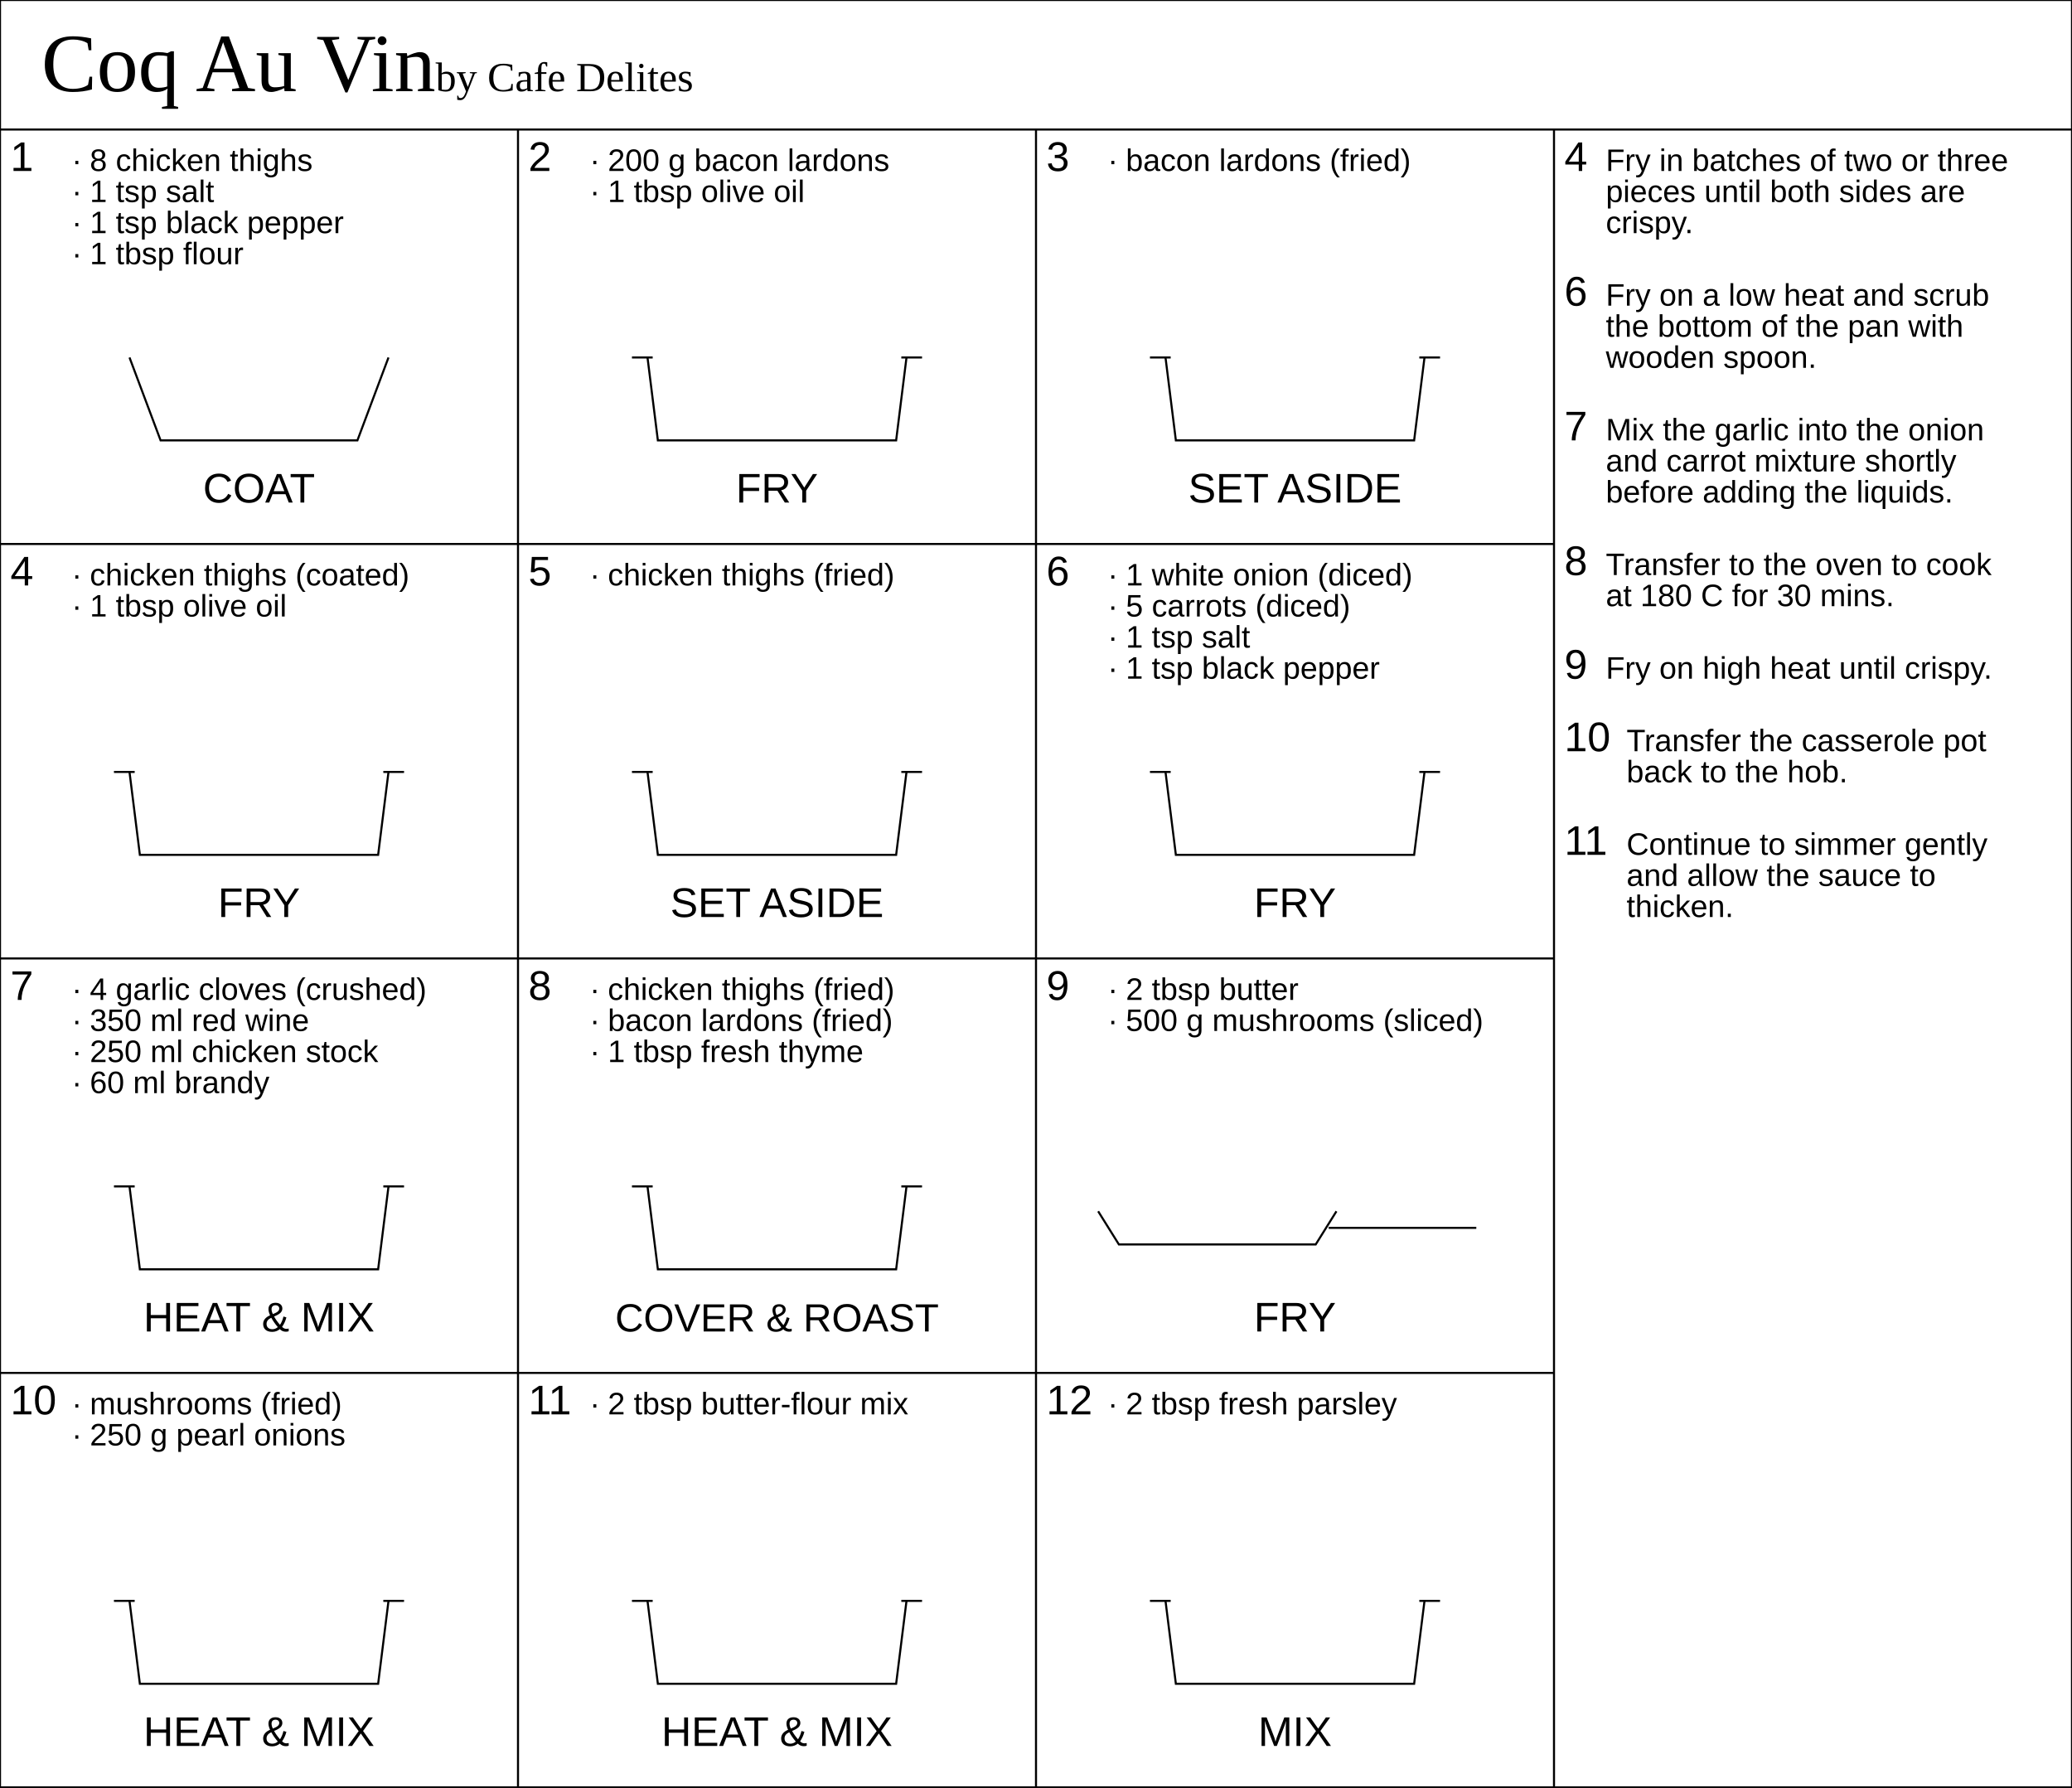
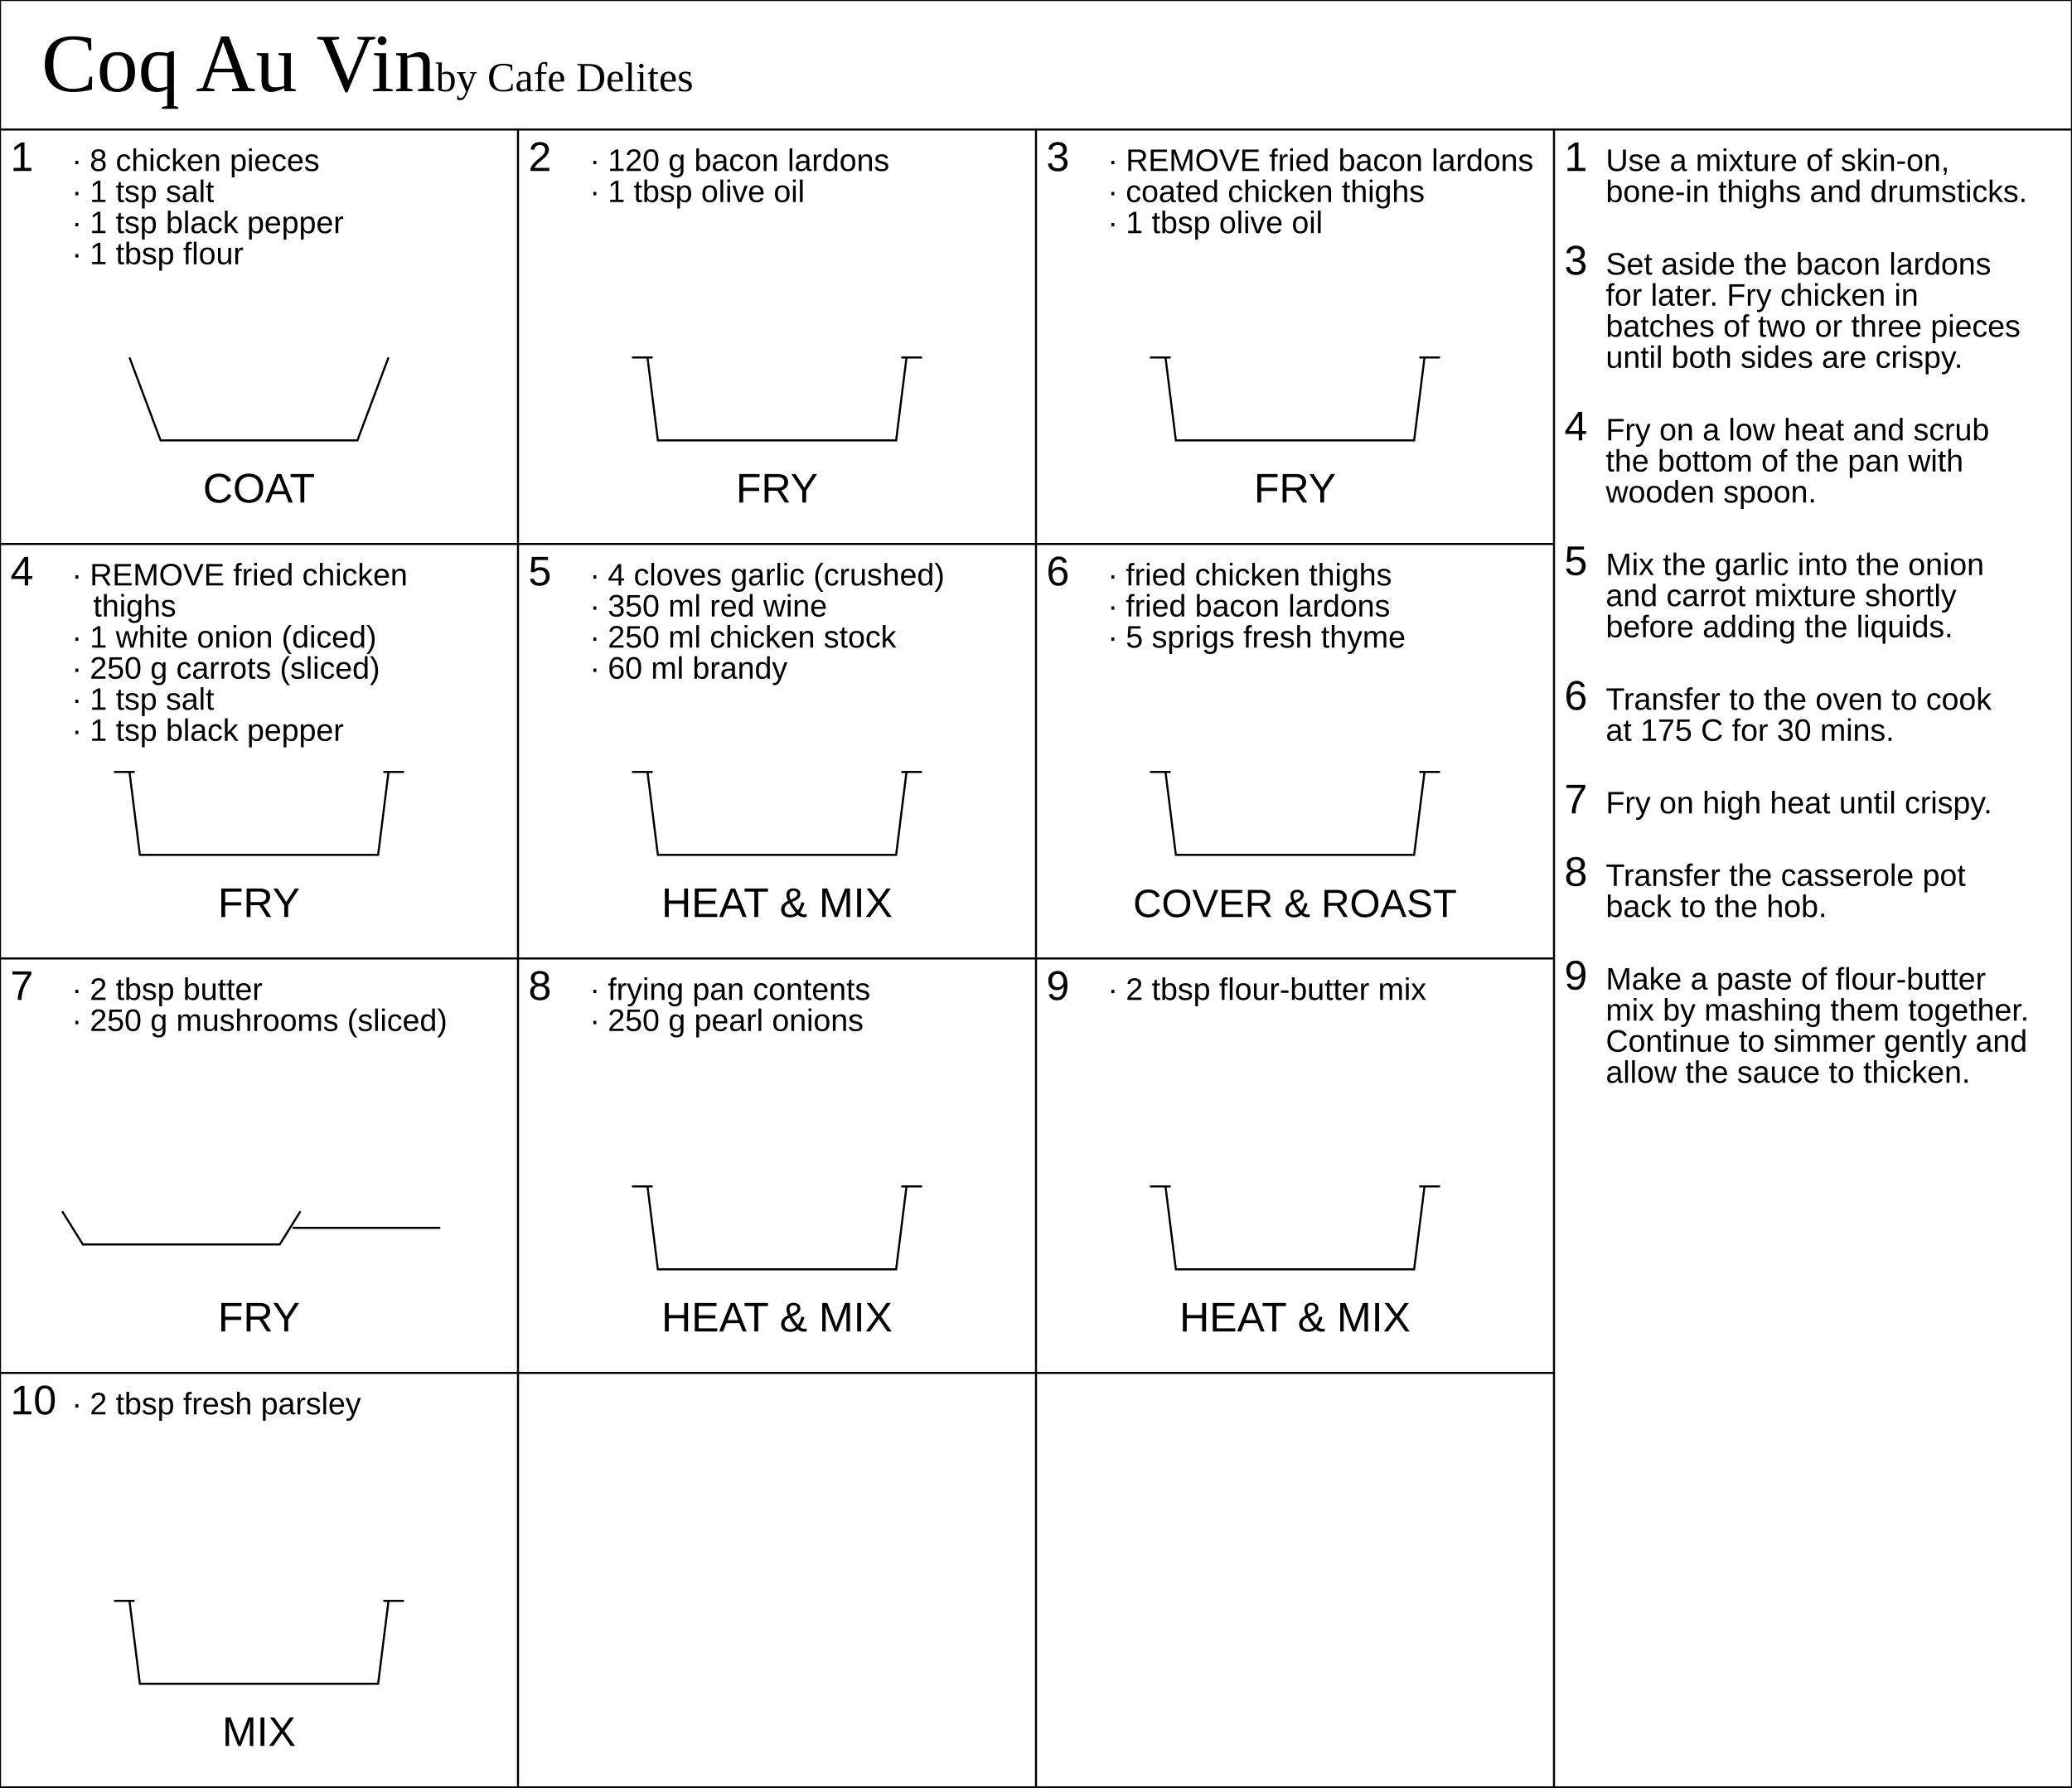
<svg xmlns="http://www.w3.org/2000/svg" width="2000" height="1725.0">
  <text x="40.0" y="88.0" font-size="80">
Coq Au Vin<tspan font-size="40">  by Cafe Delites</tspan>
  </text>
  <polyline points="0,0 0,1725.0 " style="fill:none;stroke:black;stroke-width:2" />
  <polyline points="2000,0 2000,1725.0 " style="fill:none;stroke:black;stroke-width:2" />
  <polyline points="500,125.0 500,1725.0 " style="fill:none;stroke:black;stroke-width:2" />
  <polyline points="1000,125.0 1000,1725.0 " style="fill:none;stroke:black;stroke-width:2" />
  <polyline points="1500,125.0 1500,1725.0 " style="fill:none;stroke:black;stroke-width:2" />
  <polyline points="0,0 2000,0 " style="fill:none;stroke:black;stroke-width:2" />
  <polyline points="0,125.0 2000,125.0 " style="fill:none;stroke:black;stroke-width:2" />
  <polyline points="0,1725.0 2000,1725.0 " style="fill:none;stroke:black;stroke-width:2" />
  <polyline points="0,525.0 1500,525.0 " style="fill:none;stroke:black;stroke-width:2" />
  <polyline points="0,925.0 1500,925.0 " style="fill:none;stroke:black;stroke-width:2" />
  <polyline points="0,1325.0 1500,1325.0 " style="fill:none;stroke:black;stroke-width:2" />
  <text x="10.0" y="165.0" text-anchor="left" style="font-family:Arial;font-size:40"> 
1 </text>
  <text x="70.0" y="165.0" text-anchor="left" style="font-family:Arial;font-size:30"> 
- ∙ 8 chicken thighs </text>
+ ∙ 8 chicken pieces </text>
  <text x="70.0" y="195.0" text-anchor="left" style="font-family:Arial;font-size:30"> 
∙ 1 tsp salt </text>
  <text x="70.0" y="225.0" text-anchor="left" style="font-family:Arial;font-size:30"> 
∙ 1 tsp black pepper </text>
  <text x="70.0" y="255.0" text-anchor="left" style="font-family:Arial;font-size:30"> 
∙ 1 tbsp flour </text>
  <polyline points="125.0,345.0 155.0,425.0 345.0,425.0 375.0,345.0" style="fill:none;stroke:black;stroke-width:2" />
  <text x="250.0" y="485.0" text-anchor="middle" style="font-family:Arial;font-size:40"> 
COAT </text>
+   <text x="1510.0" y="165.0" text-anchor="left" style="font-family:Arial;font-size:40"> 
+ 1 </text>
+   <text x="1550.0" y="165.0" text-anchor="left" style="font-family:Arial;font-size:30"> 
+ Use a mixture of skin-on, </text>
+   <text x="1550.0" y="195.0" text-anchor="left" style="font-family:Arial;font-size:30"> 
+ bone-in thighs and drumsticks. </text>
  <text x="510.0" y="165.0" text-anchor="left" style="font-family:Arial;font-size:40"> 
2 </text>
  <text x="570.0" y="165.0" text-anchor="left" style="font-family:Arial;font-size:30"> 
- ∙ 200 g bacon lardons </text>
+ ∙ 120 g bacon lardons </text>
  <text x="570.0" y="195.0" text-anchor="left" style="font-family:Arial;font-size:30"> 
∙ 1 tbsp olive oil </text>
  <polyline points="625.0,345.0 635.0,425.0 865.0,425.0 875.0,345.0" style="fill:none;stroke:black;stroke-width:2" />
  <polyline points="630.0,345.0 610.0,345.0" style="fill:none;stroke:black;stroke-width:2" />
  <polyline points="870.0,345.0 890.0,345.0" style="fill:none;stroke:black;stroke-width:2" />
  <text x="750.0" y="485.0" text-anchor="middle" style="font-family:Arial;font-size:40"> 
FRY </text>
  <text x="1010.0" y="165.0" text-anchor="left" style="font-family:Arial;font-size:40"> 
3 </text>
  <text x="1070.0" y="165.0" text-anchor="left" style="font-family:Arial;font-size:30"> 
- ∙ bacon lardons (fried) </text>
+ ∙ REMOVE fried bacon lardons </text>
+   <text x="1070.0" y="195.0" text-anchor="left" style="font-family:Arial;font-size:30"> 
+ ∙ coated chicken thighs </text>
+   <text x="1070.0" y="225.0" text-anchor="left" style="font-family:Arial;font-size:30"> 
+ ∙ 1 tbsp olive oil </text>
  <polyline points="1125.0,345.0 1135.0,425.0 1365.0,425.0 1375.0,345.0" style="fill:none;stroke:black;stroke-width:2" />
  <polyline points="1130.0,345.0 1110.0,345.0" style="fill:none;stroke:black;stroke-width:2" />
  <polyline points="1370.0,345.0 1390.0,345.0" style="fill:none;stroke:black;stroke-width:2" />
  <text x="1250.0" y="485.0" text-anchor="middle" style="font-family:Arial;font-size:40"> 
- SET ASIDE </text>
+ FRY </text>
+   <text x="1510.0" y="265.0" text-anchor="left" style="font-family:Arial;font-size:40"> 
+ 3 </text>
+   <text x="1550.0" y="265.0" text-anchor="left" style="font-family:Arial;font-size:30"> 
+ Set aside the bacon lardons </text>
+   <text x="1550.0" y="295.0" text-anchor="left" style="font-family:Arial;font-size:30"> 
+ for later. Fry chicken in </text>
+   <text x="1550.0" y="325.0" text-anchor="left" style="font-family:Arial;font-size:30"> 
+ batches of two or three pieces </text>
+   <text x="1550.0" y="355.0" text-anchor="left" style="font-family:Arial;font-size:30"> 
+ until both sides are crispy. </text>
  <text x="10.0" y="565.0" text-anchor="left" style="font-family:Arial;font-size:40"> 
4 </text>
  <text x="70.0" y="565.0" text-anchor="left" style="font-family:Arial;font-size:30"> 
- ∙ chicken thighs (coated) </text>
-   <text x="70.0" y="595.0" text-anchor="left" style="font-family:Arial;font-size:30"> 
- ∙ 1 tbsp olive oil </text>
+ ∙ REMOVE fried chicken </text>
+   <text x="90.0" y="595.0" text-anchor="left" style="font-family:Arial;font-size:30"> 
+ thighs </text>
+   <text x="70.0" y="625.0" text-anchor="left" style="font-family:Arial;font-size:30"> 
+ ∙ 1 white onion (diced) </text>
+   <text x="70.0" y="655.0" text-anchor="left" style="font-family:Arial;font-size:30"> 
+ ∙ 250 g carrots (sliced) </text>
+   <text x="70.0" y="685.0" text-anchor="left" style="font-family:Arial;font-size:30"> 
+ ∙ 1 tsp salt </text>
+   <text x="70.0" y="715.0" text-anchor="left" style="font-family:Arial;font-size:30"> 
+ ∙ 1 tsp black pepper </text>
  <polyline points="125.0,745.0 135.0,825.0 365.0,825.0 375.0,745.0" style="fill:none;stroke:black;stroke-width:2" />
  <polyline points="130.0,745.0 110.0,745.0" style="fill:none;stroke:black;stroke-width:2" />
  <polyline points="370.0,745.0 390.0,745.0" style="fill:none;stroke:black;stroke-width:2" />
  <text x="250.0" y="885.0" text-anchor="middle" style="font-family:Arial;font-size:40"> 
FRY </text>
-   <text x="1510.0" y="165.0" text-anchor="left" style="font-family:Arial;font-size:40"> 
+   <text x="1510.0" y="425.0" text-anchor="left" style="font-family:Arial;font-size:40"> 
4 </text>
-   <text x="1550.0" y="165.0" text-anchor="left" style="font-family:Arial;font-size:30"> 
- Fry in batches of two or three </text>
-   <text x="1550.0" y="195.0" text-anchor="left" style="font-family:Arial;font-size:30"> 
- pieces until both sides are </text>
-   <text x="1550.0" y="225.0" text-anchor="left" style="font-family:Arial;font-size:30"> 
- crispy. </text>
+   <text x="1550.0" y="425.0" text-anchor="left" style="font-family:Arial;font-size:30"> 
+ Fry on a low heat and scrub </text>
+   <text x="1550.0" y="455.0" text-anchor="left" style="font-family:Arial;font-size:30"> 
+ the bottom of the pan with </text>
+   <text x="1550.0" y="485.0" text-anchor="left" style="font-family:Arial;font-size:30"> 
+ wooden spoon. </text>
  <text x="510.0" y="565.0" text-anchor="left" style="font-family:Arial;font-size:40"> 
5 </text>
  <text x="570.0" y="565.0" text-anchor="left" style="font-family:Arial;font-size:30"> 
- ∙ chicken thighs (fried) </text>
+ ∙ 4 cloves garlic (crushed) </text>
+   <text x="570.0" y="595.0" text-anchor="left" style="font-family:Arial;font-size:30"> 
+ ∙ 350 ml red wine </text>
+   <text x="570.0" y="625.0" text-anchor="left" style="font-family:Arial;font-size:30"> 
+ ∙ 250 ml chicken stock </text>
+   <text x="570.0" y="655.0" text-anchor="left" style="font-family:Arial;font-size:30"> 
+ ∙ 60 ml brandy </text>
  <polyline points="625.0,745.0 635.0,825.0 865.0,825.0 875.0,745.0" style="fill:none;stroke:black;stroke-width:2" />
  <polyline points="630.0,745.0 610.0,745.0" style="fill:none;stroke:black;stroke-width:2" />
  <polyline points="870.0,745.0 890.0,745.0" style="fill:none;stroke:black;stroke-width:2" />
  <text x="750.0" y="885.0" text-anchor="middle" style="font-family:Arial;font-size:40"> 
- SET ASIDE </text>
+ HEAT &amp; MIX </text>
+   <text x="1510.0" y="555.0" text-anchor="left" style="font-family:Arial;font-size:40"> 
+ 5 </text>
+   <text x="1550.0" y="555.0" text-anchor="left" style="font-family:Arial;font-size:30"> 
+ Mix the garlic into the onion </text>
+   <text x="1550.0" y="585.0" text-anchor="left" style="font-family:Arial;font-size:30"> 
+ and carrot mixture shortly </text>
+   <text x="1550.0" y="615.0" text-anchor="left" style="font-family:Arial;font-size:30"> 
+ before adding the liquids. </text>
  <text x="1010.0" y="565.0" text-anchor="left" style="font-family:Arial;font-size:40"> 
6 </text>
  <text x="1070.0" y="565.0" text-anchor="left" style="font-family:Arial;font-size:30"> 
- ∙ 1 white onion (diced) </text>
+ ∙ fried chicken thighs </text>
  <text x="1070.0" y="595.0" text-anchor="left" style="font-family:Arial;font-size:30"> 
- ∙ 5 carrots (diced) </text>
+ ∙ fried bacon lardons </text>
  <text x="1070.0" y="625.0" text-anchor="left" style="font-family:Arial;font-size:30"> 
- ∙ 1 tsp salt </text>
-   <text x="1070.0" y="655.0" text-anchor="left" style="font-family:Arial;font-size:30"> 
- ∙ 1 tsp black pepper </text>
+ ∙ 5 sprigs fresh thyme </text>
  <polyline points="1125.0,745.0 1135.0,825.0 1365.0,825.0 1375.0,745.0" style="fill:none;stroke:black;stroke-width:2" />
  <polyline points="1130.0,745.0 1110.0,745.0" style="fill:none;stroke:black;stroke-width:2" />
  <polyline points="1370.0,745.0 1390.0,745.0" style="fill:none;stroke:black;stroke-width:2" />
-   <text x="1250.0" y="885.0" text-anchor="middle" style="font-family:Arial;font-size:40"> 
- FRY </text>
-   <text x="1510.0" y="295.0" text-anchor="left" style="font-family:Arial;font-size:40"> 
+   <text x="1250.0" y="885.0" text-anchor="middle" style="font-family:Arial;font-size:38"> 
+ COVER &amp; ROAST </text>
+   <text x="1510.0" y="685.0" text-anchor="left" style="font-family:Arial;font-size:40"> 
6 </text>
-   <text x="1550.0" y="295.0" text-anchor="left" style="font-family:Arial;font-size:30"> 
- Fry on a low heat and scrub </text>
-   <text x="1550.0" y="325.0" text-anchor="left" style="font-family:Arial;font-size:30"> 
- the bottom of the pan with </text>
-   <text x="1550.0" y="355.0" text-anchor="left" style="font-family:Arial;font-size:30"> 
- wooden spoon. </text>
+   <text x="1550.0" y="685.0" text-anchor="left" style="font-family:Arial;font-size:30"> 
+ Transfer to the oven to cook </text>
+   <text x="1550.0" y="715.0" text-anchor="left" style="font-family:Arial;font-size:30"> 
+ at 175 C for 30 mins. </text>
  <text x="10.0" y="965.0" text-anchor="left" style="font-family:Arial;font-size:40"> 
7 </text>
  <text x="70.0" y="965.0" text-anchor="left" style="font-family:Arial;font-size:30"> 
- ∙ 4 garlic cloves (crushed) </text>
+ ∙ 2 tbsp butter </text>
  <text x="70.0" y="995.0" text-anchor="left" style="font-family:Arial;font-size:30"> 
- ∙ 350 ml red wine </text>
-   <text x="70.0" y="1025.0" text-anchor="left" style="font-family:Arial;font-size:30"> 
- ∙ 250 ml chicken stock </text>
-   <text x="70.0" y="1055.0" text-anchor="left" style="font-family:Arial;font-size:30"> 
- ∙ 60 ml brandy </text>
-   <polyline points="125.0,1145.0 135.0,1225.0 365.0,1225.0 375.0,1145.0" style="fill:none;stroke:black;stroke-width:2" />
-   <polyline points="130.0,1145.0 110.0,1145.0" style="fill:none;stroke:black;stroke-width:2" />
-   <polyline points="370.0,1145.0 390.0,1145.0" style="fill:none;stroke:black;stroke-width:2" />
+ ∙ 250 g mushrooms (sliced) </text>
+   <polyline points="60.0,1169.0 80.0,1201.0 270.0,1201.0 290.0,1169.0" style="fill:none;stroke:black;stroke-width:2" />
+   <polyline points="282.5,1185.0 425.0,1185.0" style="fill:none;stroke:black;stroke-width:2" />
  <text x="250.0" y="1285.0" text-anchor="middle" style="font-family:Arial;font-size:40"> 
- HEAT &amp; MIX </text>
-   <text x="1510.0" y="425.0" text-anchor="left" style="font-family:Arial;font-size:40"> 
+ FRY </text>
+   <text x="1510.0" y="785.0" text-anchor="left" style="font-family:Arial;font-size:40"> 
7 </text>
-   <text x="1550.0" y="425.0" text-anchor="left" style="font-family:Arial;font-size:30"> 
- Mix the garlic into the onion </text>
-   <text x="1550.0" y="455.0" text-anchor="left" style="font-family:Arial;font-size:30"> 
- and carrot mixture shortly </text>
-   <text x="1550.0" y="485.0" text-anchor="left" style="font-family:Arial;font-size:30"> 
- before adding the liquids. </text>
+   <text x="1550.0" y="785.0" text-anchor="left" style="font-family:Arial;font-size:30"> 
+ Fry on high heat until crispy. </text>
  <text x="510.0" y="965.0" text-anchor="left" style="font-family:Arial;font-size:40"> 
8 </text>
  <text x="570.0" y="965.0" text-anchor="left" style="font-family:Arial;font-size:30"> 
- ∙ chicken thighs (fried) </text>
+ ∙ frying pan contents </text>
  <text x="570.0" y="995.0" text-anchor="left" style="font-family:Arial;font-size:30"> 
- ∙ bacon lardons (fried) </text>
-   <text x="570.0" y="1025.0" text-anchor="left" style="font-family:Arial;font-size:30"> 
- ∙ 1 tbsp fresh thyme </text>
+ ∙ 250 g pearl onions </text>
  <polyline points="625.0,1145.0 635.0,1225.0 865.0,1225.0 875.0,1145.0" style="fill:none;stroke:black;stroke-width:2" />
  <polyline points="630.0,1145.0 610.0,1145.0" style="fill:none;stroke:black;stroke-width:2" />
  <polyline points="870.0,1145.0 890.0,1145.0" style="fill:none;stroke:black;stroke-width:2" />
-   <text x="750.0" y="1285.0" text-anchor="middle" style="font-family:Arial;font-size:38"> 
- COVER &amp; ROAST </text>
-   <text x="1510.0" y="555.0" text-anchor="left" style="font-family:Arial;font-size:40"> 
+   <text x="750.0" y="1285.0" text-anchor="middle" style="font-family:Arial;font-size:40"> 
+ HEAT &amp; MIX </text>
+   <text x="1510.0" y="855.0" text-anchor="left" style="font-family:Arial;font-size:40"> 
8 </text>
-   <text x="1550.0" y="555.0" text-anchor="left" style="font-family:Arial;font-size:30"> 
- Transfer to the oven to cook </text>
-   <text x="1550.0" y="585.0" text-anchor="left" style="font-family:Arial;font-size:30"> 
- at 180 C for 30 mins. </text>
+   <text x="1550.0" y="855.0" text-anchor="left" style="font-family:Arial;font-size:30"> 
+ Transfer the casserole pot </text>
+   <text x="1550.0" y="885.0" text-anchor="left" style="font-family:Arial;font-size:30"> 
+ back to the hob. </text>
  <text x="1010.0" y="965.0" text-anchor="left" style="font-family:Arial;font-size:40"> 
9 </text>
  <text x="1070.0" y="965.0" text-anchor="left" style="font-family:Arial;font-size:30"> 
- ∙ 2 tbsp butter </text>
-   <text x="1070.0" y="995.0" text-anchor="left" style="font-family:Arial;font-size:30"> 
- ∙ 500 g mushrooms (sliced) </text>
-   <polyline points="1060.0,1169.0 1080.0,1201.0 1270.0,1201.0 1290.0,1169.0" style="fill:none;stroke:black;stroke-width:2" />
-   <polyline points="1282.5,1185.0 1425.0,1185.0" style="fill:none;stroke:black;stroke-width:2" />
+ ∙ 2 tbsp flour-butter mix </text>
+   <polyline points="1125.0,1145.0 1135.0,1225.0 1365.0,1225.0 1375.0,1145.0" style="fill:none;stroke:black;stroke-width:2" />
+   <polyline points="1130.0,1145.0 1110.0,1145.0" style="fill:none;stroke:black;stroke-width:2" />
+   <polyline points="1370.0,1145.0 1390.0,1145.0" style="fill:none;stroke:black;stroke-width:2" />
  <text x="1250.0" y="1285.0" text-anchor="middle" style="font-family:Arial;font-size:40"> 
- FRY </text>
-   <text x="1510.0" y="655.0" text-anchor="left" style="font-family:Arial;font-size:40"> 
+ HEAT &amp; MIX </text>
+   <text x="1510.0" y="955.0" text-anchor="left" style="font-family:Arial;font-size:40"> 
9 </text>
-   <text x="1550.0" y="655.0" text-anchor="left" style="font-family:Arial;font-size:30"> 
- Fry on high heat until crispy. </text>
+   <text x="1550.0" y="955.0" text-anchor="left" style="font-family:Arial;font-size:30"> 
+ Make a paste of flour-butter </text>
+   <text x="1550.0" y="985.0" text-anchor="left" style="font-family:Arial;font-size:30"> 
+ mix by mashing them together. </text>
+   <text x="1550.0" y="1015.0" text-anchor="left" style="font-family:Arial;font-size:30"> 
+ Continue to simmer gently and </text>
+   <text x="1550.0" y="1045.0" text-anchor="left" style="font-family:Arial;font-size:30"> 
+ allow the sauce to thicken. </text>
  <text x="10.0" y="1365.0" text-anchor="left" style="font-family:Arial;font-size:40"> 
10 </text>
  <text x="70.0" y="1365.0" text-anchor="left" style="font-family:Arial;font-size:30"> 
- ∙ mushrooms (fried) </text>
-   <text x="70.0" y="1395.0" text-anchor="left" style="font-family:Arial;font-size:30"> 
- ∙ 250 g pearl onions </text>
+ ∙ 2 tbsp fresh parsley </text>
  <polyline points="125.0,1545.0 135.0,1625.0 365.0,1625.0 375.0,1545.0" style="fill:none;stroke:black;stroke-width:2" />
  <polyline points="130.0,1545.0 110.0,1545.0" style="fill:none;stroke:black;stroke-width:2" />
  <polyline points="370.0,1545.0 390.0,1545.0" style="fill:none;stroke:black;stroke-width:2" />
  <text x="250.0" y="1685.0" text-anchor="middle" style="font-family:Arial;font-size:40"> 
- HEAT &amp; MIX </text>
-   <text x="1510.0" y="725.0" text-anchor="left" style="font-family:Arial;font-size:40"> 
- 10 </text>
-   <text x="1570.0" y="725.0" text-anchor="left" style="font-family:Arial;font-size:30"> 
- Transfer the casserole pot </text>
-   <text x="1570.0" y="755.0" text-anchor="left" style="font-family:Arial;font-size:30"> 
- back to the hob. </text>
-   <text x="510.0" y="1365.0" text-anchor="left" style="font-family:Arial;font-size:40"> 
- 11 </text>
-   <text x="570.0" y="1365.0" text-anchor="left" style="font-family:Arial;font-size:30"> 
- ∙ 2 tbsp butter-flour mix </text>
-   <polyline points="625.0,1545.0 635.0,1625.0 865.0,1625.0 875.0,1545.0" style="fill:none;stroke:black;stroke-width:2" />
-   <polyline points="630.0,1545.0 610.0,1545.0" style="fill:none;stroke:black;stroke-width:2" />
-   <polyline points="870.0,1545.0 890.0,1545.0" style="fill:none;stroke:black;stroke-width:2" />
-   <text x="750.0" y="1685.0" text-anchor="middle" style="font-family:Arial;font-size:40"> 
- HEAT &amp; MIX </text>
-   <text x="1510.0" y="825.0" text-anchor="left" style="font-family:Arial;font-size:40"> 
- 11 </text>
-   <text x="1570.0" y="825.0" text-anchor="left" style="font-family:Arial;font-size:30"> 
- Continue to simmer gently </text>
-   <text x="1570.0" y="855.0" text-anchor="left" style="font-family:Arial;font-size:30"> 
- and allow the sauce to </text>
-   <text x="1570.0" y="885.0" text-anchor="left" style="font-family:Arial;font-size:30"> 
- thicken. </text>
-   <text x="1010.0" y="1365.0" text-anchor="left" style="font-family:Arial;font-size:40"> 
- 12 </text>
-   <text x="1070.0" y="1365.0" text-anchor="left" style="font-family:Arial;font-size:30"> 
- ∙ 2 tbsp fresh parsley </text>
-   <polyline points="1125.0,1545.0 1135.0,1625.0 1365.0,1625.0 1375.0,1545.0" style="fill:none;stroke:black;stroke-width:2" />
-   <polyline points="1130.0,1545.0 1110.0,1545.0" style="fill:none;stroke:black;stroke-width:2" />
-   <polyline points="1370.0,1545.0 1390.0,1545.0" style="fill:none;stroke:black;stroke-width:2" />
-   <text x="1250.0" y="1685.0" text-anchor="middle" style="font-family:Arial;font-size:40"> 
MIX </text>
</svg>
